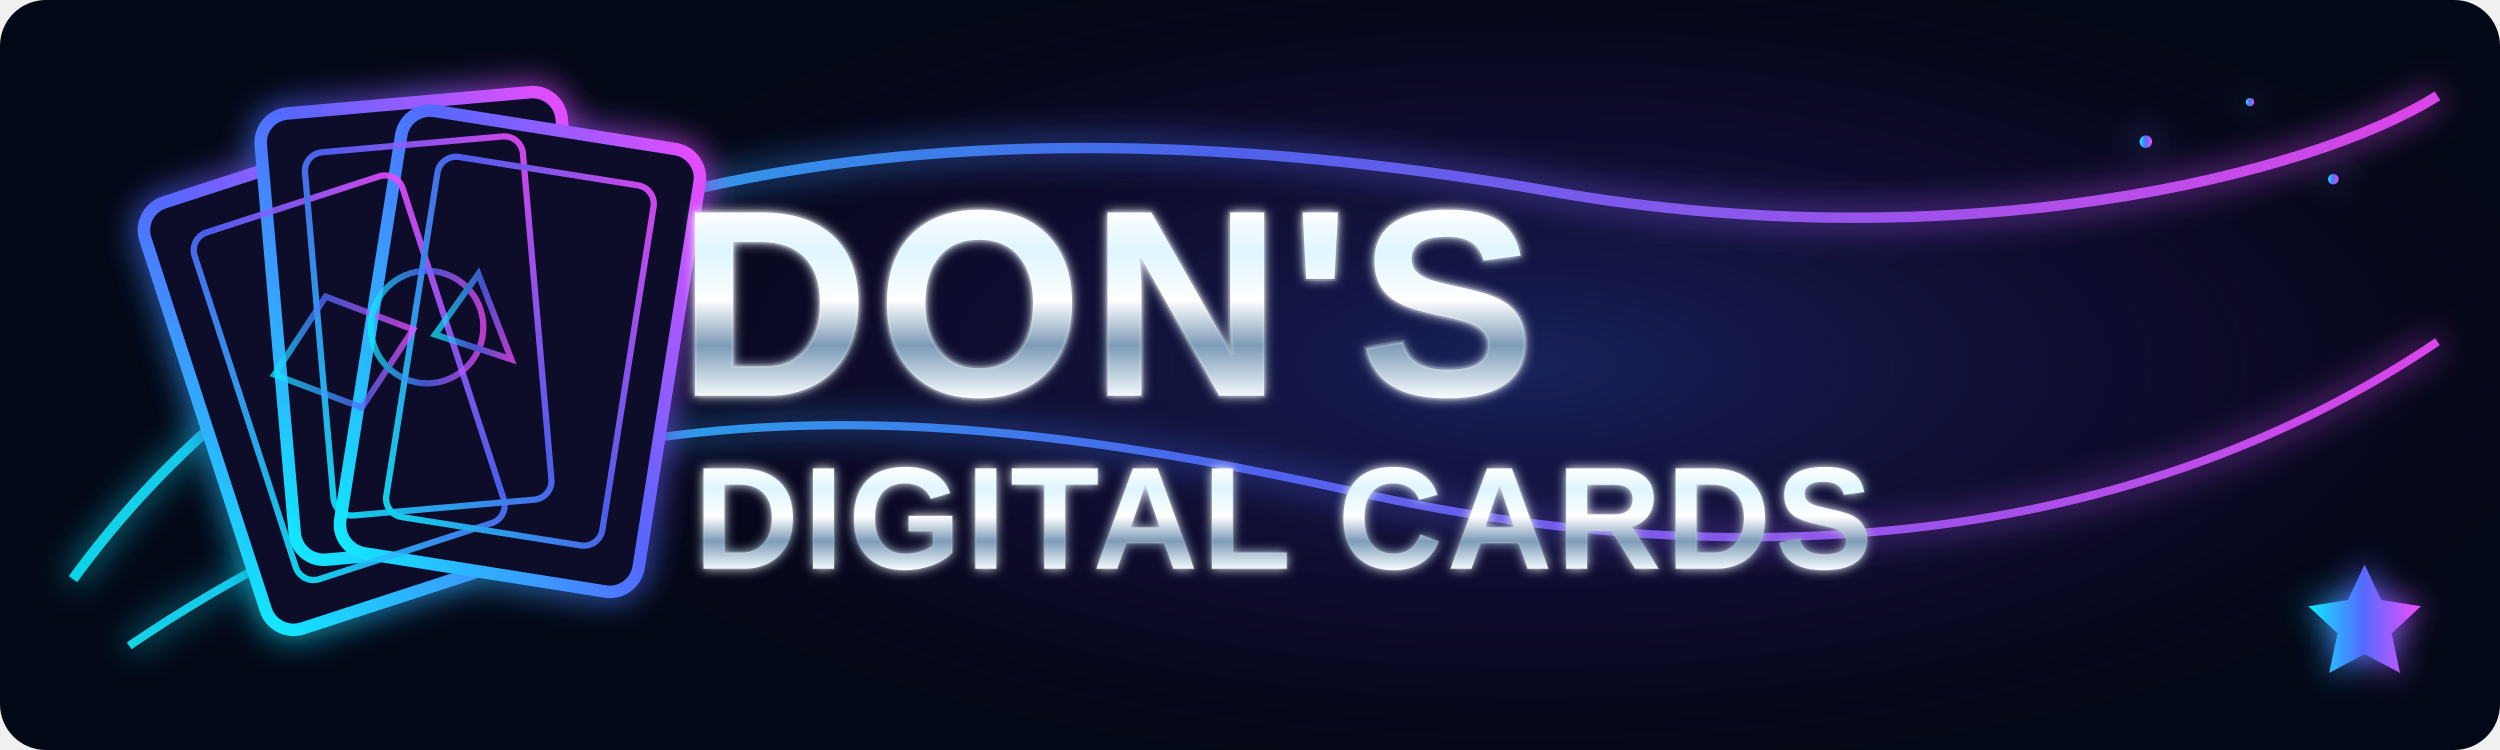
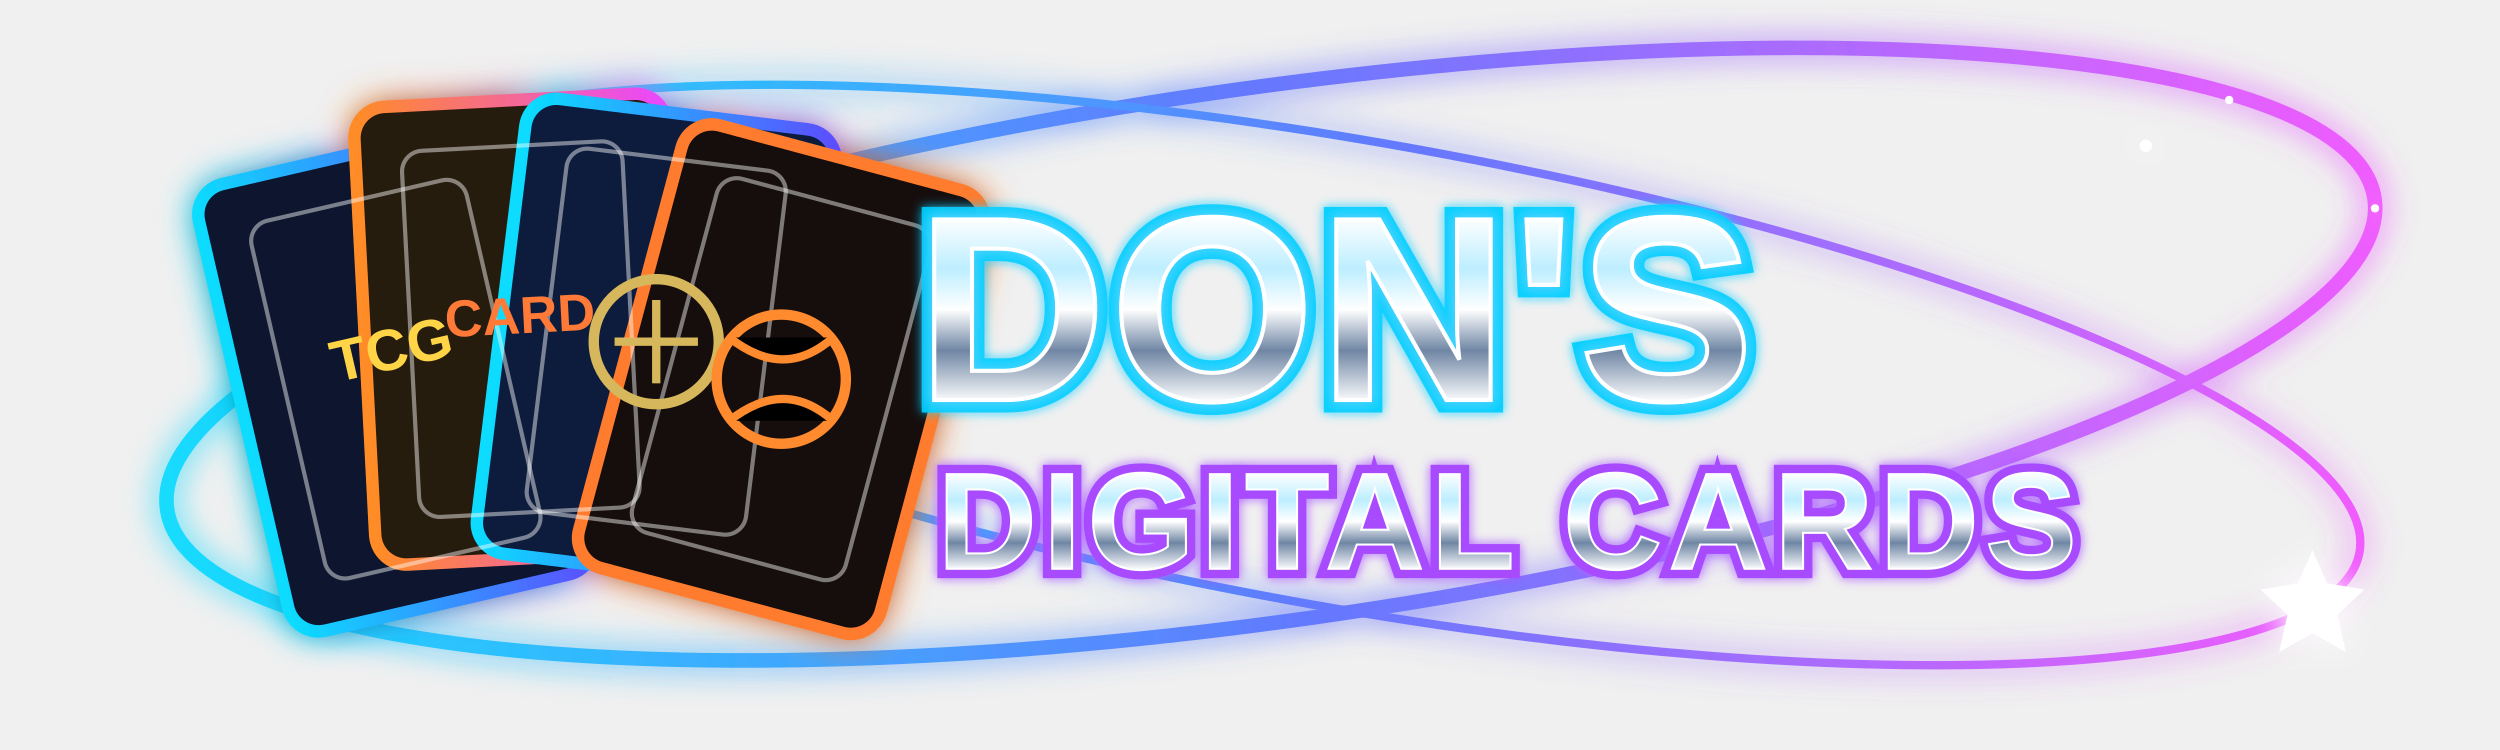
<svg xmlns="http://www.w3.org/2000/svg" viewBox="0 0 1200 360" role="img" aria-labelledby="t d">
  <defs>
-     <linearGradient id="chrome" x1="0" y1="0" x2="0" y2="1">
+     <linearGradient id="silver" x1="0" y1="0" x2="0" y2="1">
      <stop stop-color="#fff" />
-       <stop offset=".22" stop-color="#dff5ff" />
-       <stop offset=".48" stop-color="#fff" />
-       <stop offset=".72" stop-color="#7d9bb8" />
-       <stop offset="1" stop-color="#f8fdff" />
+       <stop offset=".28" stop-color="#bdeeff" />
+       <stop offset=".5" stop-color="#fff" />
+       <stop offset=".72" stop-color="#6f86a4" />
+       <stop offset="1" stop-color="#fff" />
    </linearGradient>
-     <linearGradient id="accent" x1="0" y1="0" x2="1" y2="0">
-       <stop stop-color="#11eaff" />
-       <stop offset=".48" stop-color="#526cff" />
-       <stop offset="1" stop-color="#f24cff" />
+     <linearGradient id="neon" x1="0" y1="0" x2="1" y2="0">
+       <stop stop-color="#00d9ff" />
+       <stop offset=".5" stop-color="#536cff" />
+       <stop offset="1" stop-color="#ef4cff" />
    </linearGradient>
-     <linearGradient id="card" x1="0" y1="1" x2="1" y2="0">
-       <stop stop-color="#10eaff" />
-       <stop offset=".55" stop-color="#5567ff" />
-       <stop offset="1" stop-color="#e84cff" />
+     <linearGradient id="card1">
+       <stop stop-color="#0bdcff" />
+       <stop offset="1" stop-color="#5d4cff" />
    </linearGradient>
-     <radialGradient id="nebula">
-       <stop stop-color="#3245b9" stop-opacity=".42" />
-       <stop offset=".7" stop-color="#3d137d" stop-opacity=".12" />
-       <stop offset="1" stop-color="#000" stop-opacity="0" />
-     </radialGradient>
-     <filter id="g" x="-50%" y="-80%" width="200%" height="260%">
+     <linearGradient id="card2">
+       <stop stop-color="#ff8c25" />
+       <stop offset="1" stop-color="#e947ff" />
+     </linearGradient>
+     <filter id="glow">
      <feGaussianBlur stdDeviation="8" result="b" />
      <feMerge>
        <feMergeNode in="b" />
        <feMergeNode in="SourceGraphic" />
      </feMerge>
    </filter>
-     <filter id="sg" x="-30%" y="-50%" width="160%" height="200%">
+     <filter id="soft">
      <feGaussianBlur stdDeviation="2.5" result="b" />
      <feMerge>
        <feMergeNode in="b" />
        <feMergeNode in="SourceGraphic" />
      </feMerge>
    </filter>
  </defs>
-   <rect width="1200" height="360" rx="22" fill="#030817" />
-   <ellipse cx="735" cy="175" rx="540" ry="210" fill="url(#nebula)" />
-   <g opacity=".9" fill="none" stroke="url(#accent)" filter="url(#g)">
-     <path d="M35 278 C190 65 480 45 745 92 C940 126 1110 84 1170 46" stroke-width="5" />
-     <path d="M62 310 C260 175 450 192 650 236 C860 283 1040 252 1170 164" stroke-width="4" />
+   <g fill="none" stroke="url(#neon)" filter="url(#glow)" opacity=".9">
+     <ellipse cx="610" cy="170" rx="535" ry="128" stroke-width="7" transform="rotate(-8 610 170)" />
+     <ellipse cx="650" cy="180" rx="490" ry="112" stroke-width="4" transform="rotate(10 650 180)" />
  </g>
-   <g fill="#07112b" stroke="url(#card)" stroke-width="6" filter="url(#g)">
-     <rect x="95" y="74" width="145" height="215" rx="14" transform="rotate(-18 167 181)" />
-     <rect x="133" y="49" width="145" height="215" rx="14" transform="rotate(-5 205 156)" />
-     <rect x="177" y="61" width="145" height="215" rx="14" transform="rotate(9 249 169)" />
+   <g stroke-width="6" filter="url(#glow)">
+     <rect x="115" y="72" width="150" height="220" rx="15" fill="#07122d" stroke="url(#card1)" transform="rotate(-13 190 182)" />
+     <rect x="175" y="48" width="150" height="220" rx="15" fill="#281a0d" stroke="url(#card2)" transform="rotate(-3 250 158)" />
+     <rect x="240" y="54" width="150" height="220" rx="15" fill="#081b3d" stroke="url(#card1)" transform="rotate(7 315 164)" />
+     <rect x="300" y="72" width="150" height="220" rx="15" fill="#130b09" stroke="#ff7b2f" transform="rotate(15 375 182)" />
  </g>
-   <g fill="none" stroke="url(#card)" stroke-width="3" opacity=".9">
-     <rect x="115" y="94" width="105" height="175" rx="9" transform="rotate(-18 167 181)" />
-     <rect x="153" y="69" width="105" height="175" rx="9" transform="rotate(-5 205 156)" />
-     <rect x="197" y="81" width="105" height="175" rx="9" transform="rotate(9 249 169)" />
+   <g fill="none" stroke="#fff" stroke-opacity=".45" stroke-width="2">
+     <rect x="137" y="94" width="106" height="176" rx="10" transform="rotate(-13 190 182)" />
+     <rect x="197" y="70" width="106" height="176" rx="10" transform="rotate(-3 250 158)" />
+     <rect x="262" y="76" width="106" height="176" rx="10" transform="rotate(7 315 164)" />
+     <rect x="322" y="94" width="106" height="176" rx="10" transform="rotate(15 375 182)" />
  </g>
-   <g fill="none" stroke="url(#accent)" stroke-width="3" opacity=".75">
-     <path d="M165 141l35 28-35 28-35-28z" transform="rotate(-18 165 169)" />
-     <circle cx="205" cy="157" r="27" />
-     <path d="M224 135l22 38-38-6z" transform="rotate(9 249 169)" />
+   <g font-family="Arial,Helvetica,sans-serif" font-weight="900" text-anchor="middle">
+     <text x="190" y="177" font-size="28" fill="#ffd447" transform="rotate(-13 190 177)">TCG</text>
+     <text x="250" y="160" font-size="25" fill="#ff7a37" transform="rotate(-3 250 160)">CARD</text>
+     <circle cx="315" cy="164" r="30" fill="none" stroke="#d7b75b" stroke-width="5" />
+     <path d="M295 164h40M315 144v40" stroke="#d7b75b" stroke-width="4" />
+     <circle cx="375" cy="182" r="31" fill="none" stroke="#ff8b2e" stroke-width="5" />
+     <path d="M350 162c18 14 34 14 50 0M350 202c18-14 34-14 50 0" stroke="#ff8b2e" stroke-width="4" />
  </g>
-   <g font-family="Arial,Helvetica,sans-serif" font-weight="900" filter="url(#sg)">
-     <text x="325" y="190" font-size="128" letter-spacing="3" fill="url(#chrome)" stroke="#ffffff" stroke-opacity=".16" stroke-width="2">DON'S</text>
-     <text x="333" y="273" font-size="70" letter-spacing="2" fill="url(#chrome)" stroke="#ffffff" stroke-opacity=".12" stroke-width="1">DIGITAL CARDS</text>
+   <g font-family="Arial,Helvetica,sans-serif" font-weight="900" filter="url(#soft)">
+     <text x="440" y="192" font-size="126" letter-spacing="2" fill="#08101f" stroke="#00cfff" stroke-width="12" opacity=".9">DON'S</text>
+     <text x="440" y="192" font-size="126" letter-spacing="2" fill="url(#silver)" stroke="#fff" stroke-width="2">DON'S</text>
+     <text x="450" y="273" font-size="66" letter-spacing="3" fill="#08101f" stroke="#a84cff" stroke-width="9">DIGITAL CARDS</text>
+     <text x="450" y="273" font-size="66" letter-spacing="3" fill="url(#silver)" stroke="#fff" stroke-width="1">DIGITAL CARDS</text>
  </g>
-   <path d="M335 296 H1115" stroke="url(#accent)" stroke-width="5" stroke-linecap="round" filter="url(#sg)" />
-   <g fill="url(#accent)" filter="url(#g)">
-     <path d="M1135 271l8 17 19 3-14 13 4 19-17-9-17 9 4-19-14-13 19-3z" />
-     <circle cx="1030" cy="68" r="3" />
-     <circle cx="1080" cy="49" r="2" />
-     <circle cx="1120" cy="86" r="2.5" />
+   <path d="M445 296H1130" stroke="url(#neon)" stroke-width="6" stroke-linecap="round" filter="url(#soft)" />
+   <g fill="#fff" filter="url(#glow)">
+     <path d="M1110 264l7 16 18 3-13 12 4 18-16-9-16 9 4-18-13-12 18-3z" />
+     <circle cx="1030" cy="70" r="3" />
+     <circle cx="1070" cy="48" r="2" />
+     <circle cx="1140" cy="100" r="2" />
  </g>
</svg>
